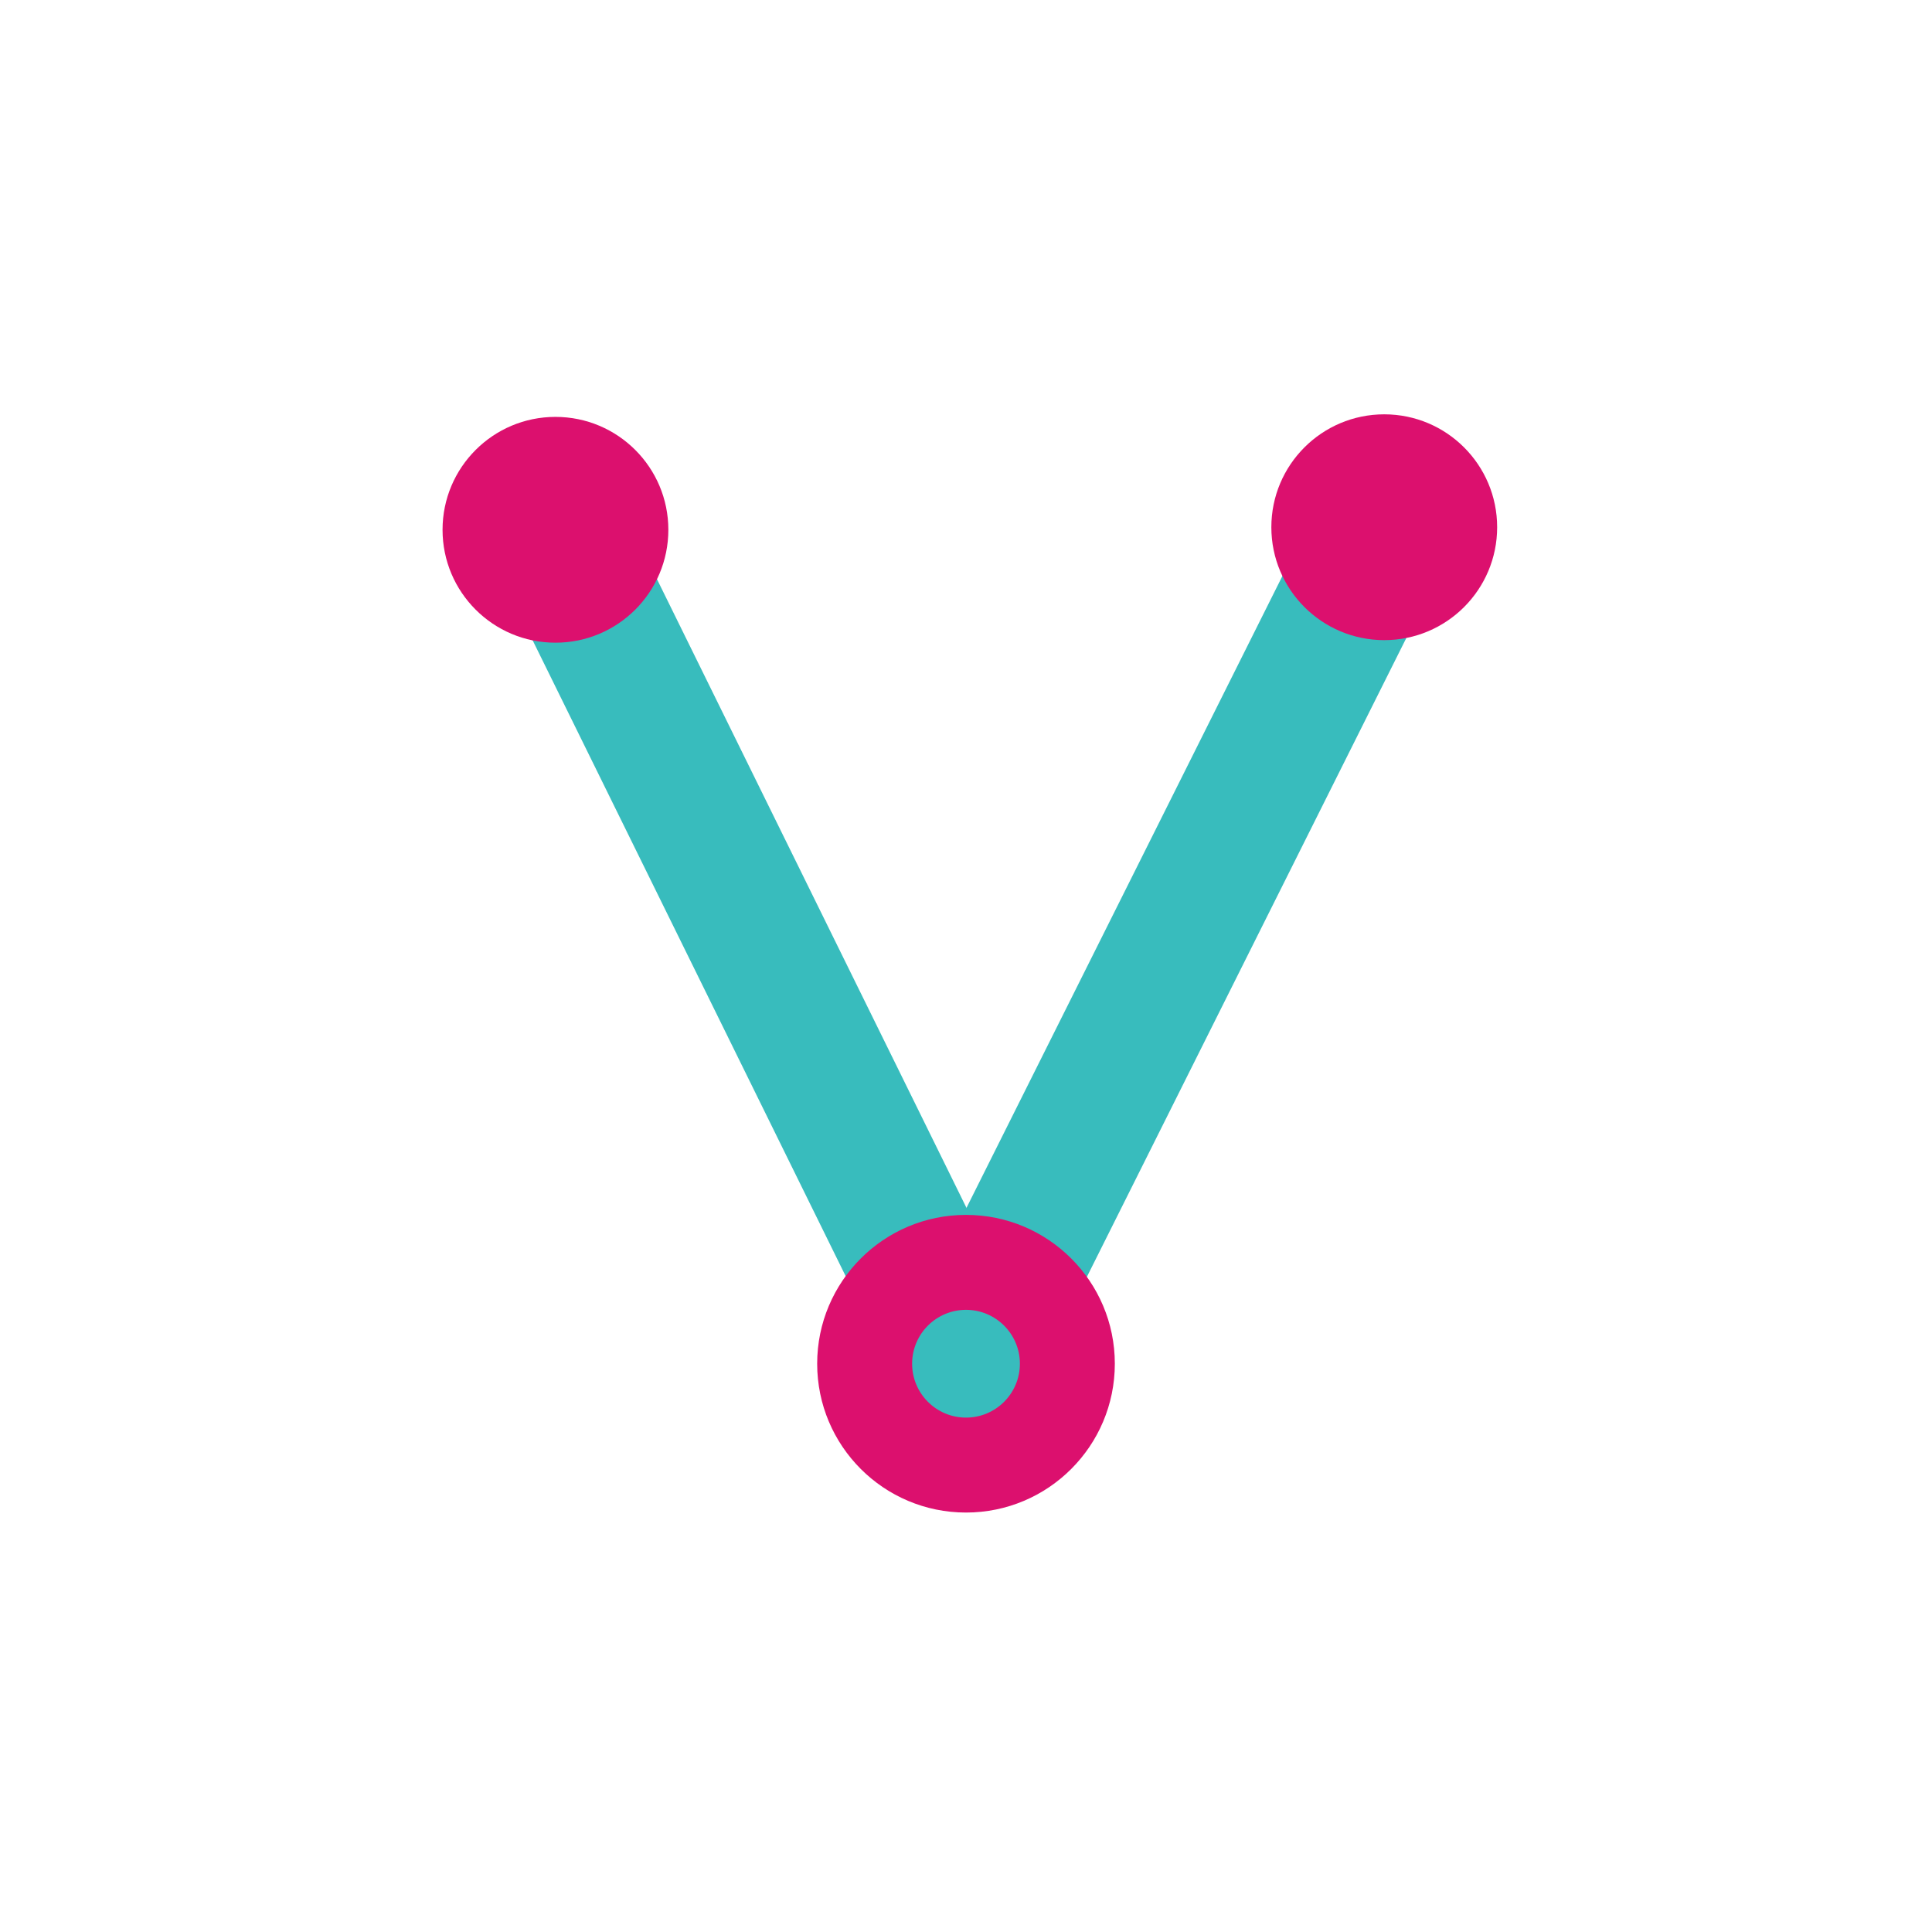
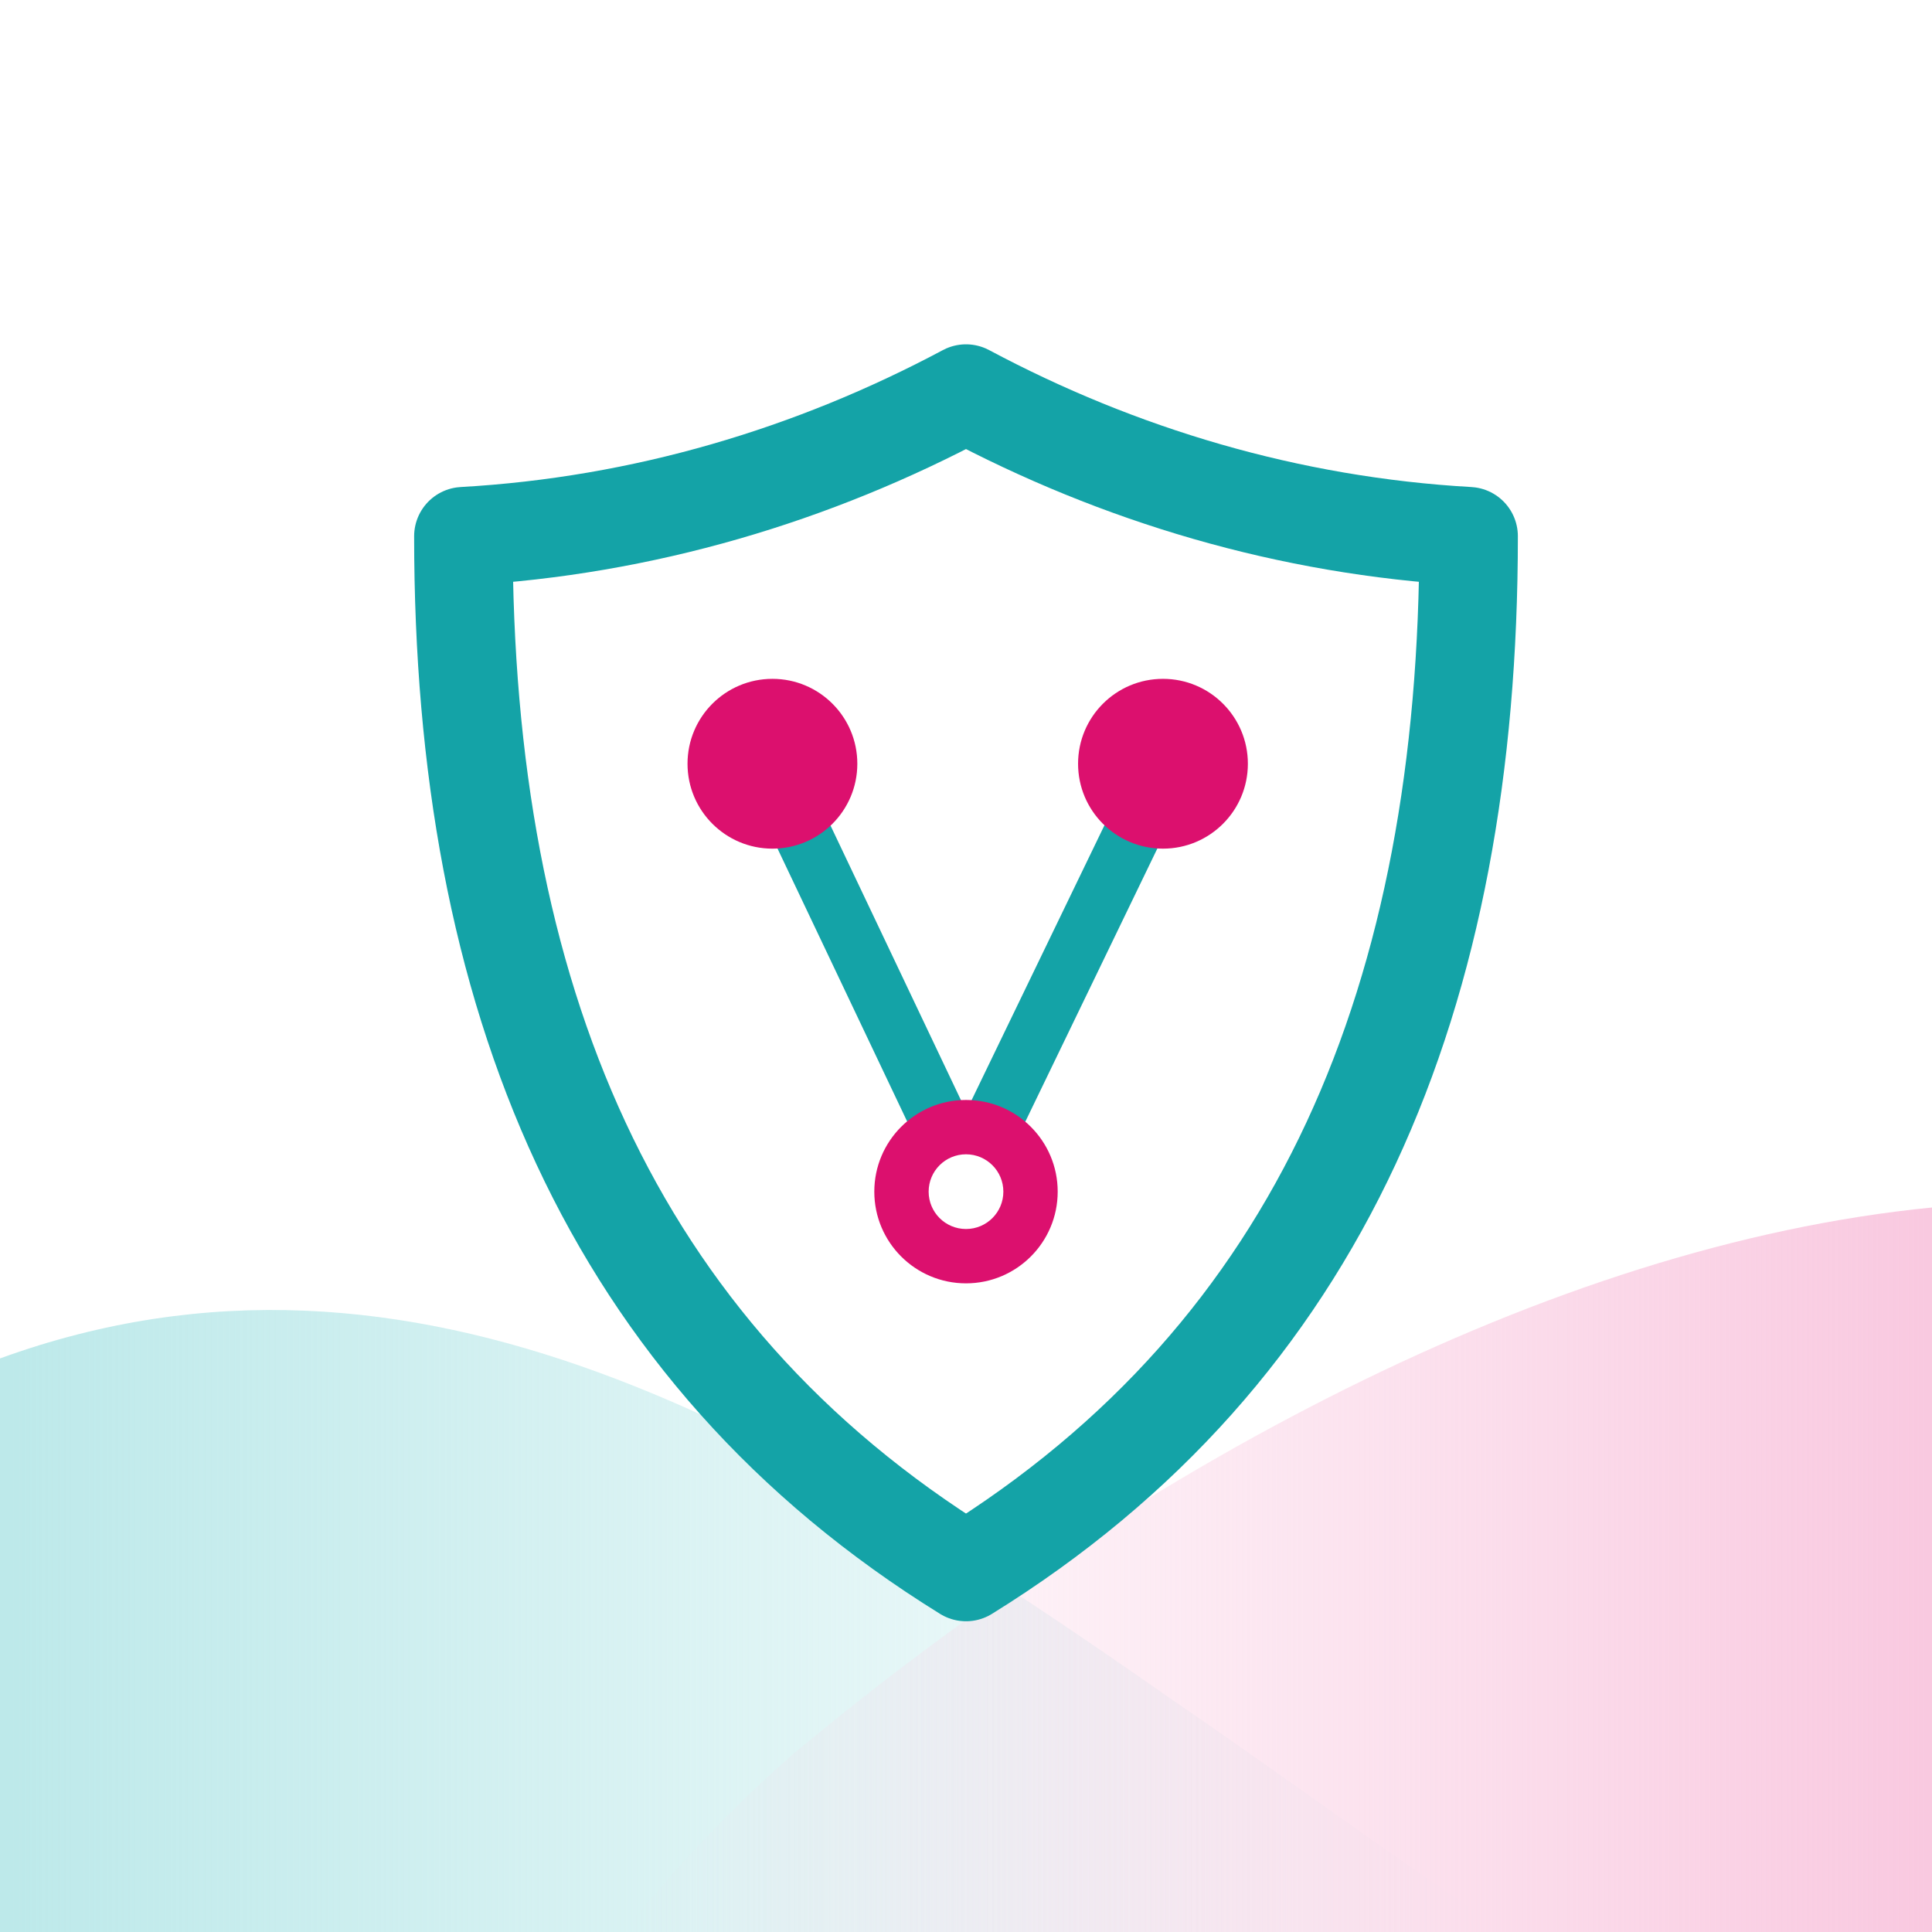
<svg xmlns="http://www.w3.org/2000/svg" viewBox="0 0 1024 1024" width="1024" height="1024">
+   <defs>
+     <linearGradient id="ombak-toska" x1="0" y1="0" x2="1" y2="0">
+       <stop offset="0" stop-color="#BDE9EA" />
+       <stop offset="1" stop-color="#BDE9EA" stop-opacity="0" />
+     </linearGradient>
+     <linearGradient id="ombak-pink" x1="0" y1="0" x2="1" y2="0">
+       <stop offset="0" stop-color="#FAD2E5" stop-opacity="0" />
+       <stop offset="1" stop-color="#F9C9E0" />
+     </linearGradient>
+   </defs>
  <rect width="1024" height="1024" fill="#FFFFFF" />
-   <g transform="translate(512 512) scale(1.36) translate(-212 -228)">
-     <g stroke="#38BCBD" stroke-width="54" stroke-linecap="round">
-       <line x1="52" y1="58" x2="212" y2="383" />
-       <line x1="375" y1="57" x2="212" y2="383" />
+   <path d="M0 720 C220 640 420 760 620 900 C700 955 760 1000 800 1024 H0 Z" fill="url(#ombak-toska)" />
+   <path d="M1024 640 C820 660 600 780 420 930 C380 965 350 1000 330 1024 H1024 Z" fill="url(#ombak-pink)" />
+   <g transform="translate(512 520) scale(.9) translate(-512 -512)">
+     <path d="M512 166 C602 214 702 244 808 250 C808 520 722 730 512 860 C302 730 216 520 216 250 C322 244 422 214 512 166 Z" fill="#FFFFFF" fill-opacity=".55" stroke="#14A3A7" stroke-width="58" stroke-linejoin="round" />
+     <g stroke="#14A3A7" stroke-width="34" stroke-linecap="round">
+       <line x1="398" y1="388" x2="512" y2="628" />
+       <line x1="628" y1="388" x2="512" y2="628" />
    </g>
-     <circle cx="52" cy="58" r="44" fill="#DC106E" />
-     <circle cx="375" cy="57" r="44" fill="#DC106E" />
-     <circle cx="212" cy="383" r="58" fill="#DC106E" />
-     <circle cx="212" cy="383" r="21" fill="#38BCBD" />
+     <circle cx="398" cy="384" r="50" fill="#DC106E" />
+     <circle cx="628" cy="384" r="50" fill="#DC106E" />
+     <circle cx="512" cy="636" r="54" fill="#DC106E" />
+     <circle cx="512" cy="636" r="22" fill="#FFFFFF" />
  </g>
</svg>
